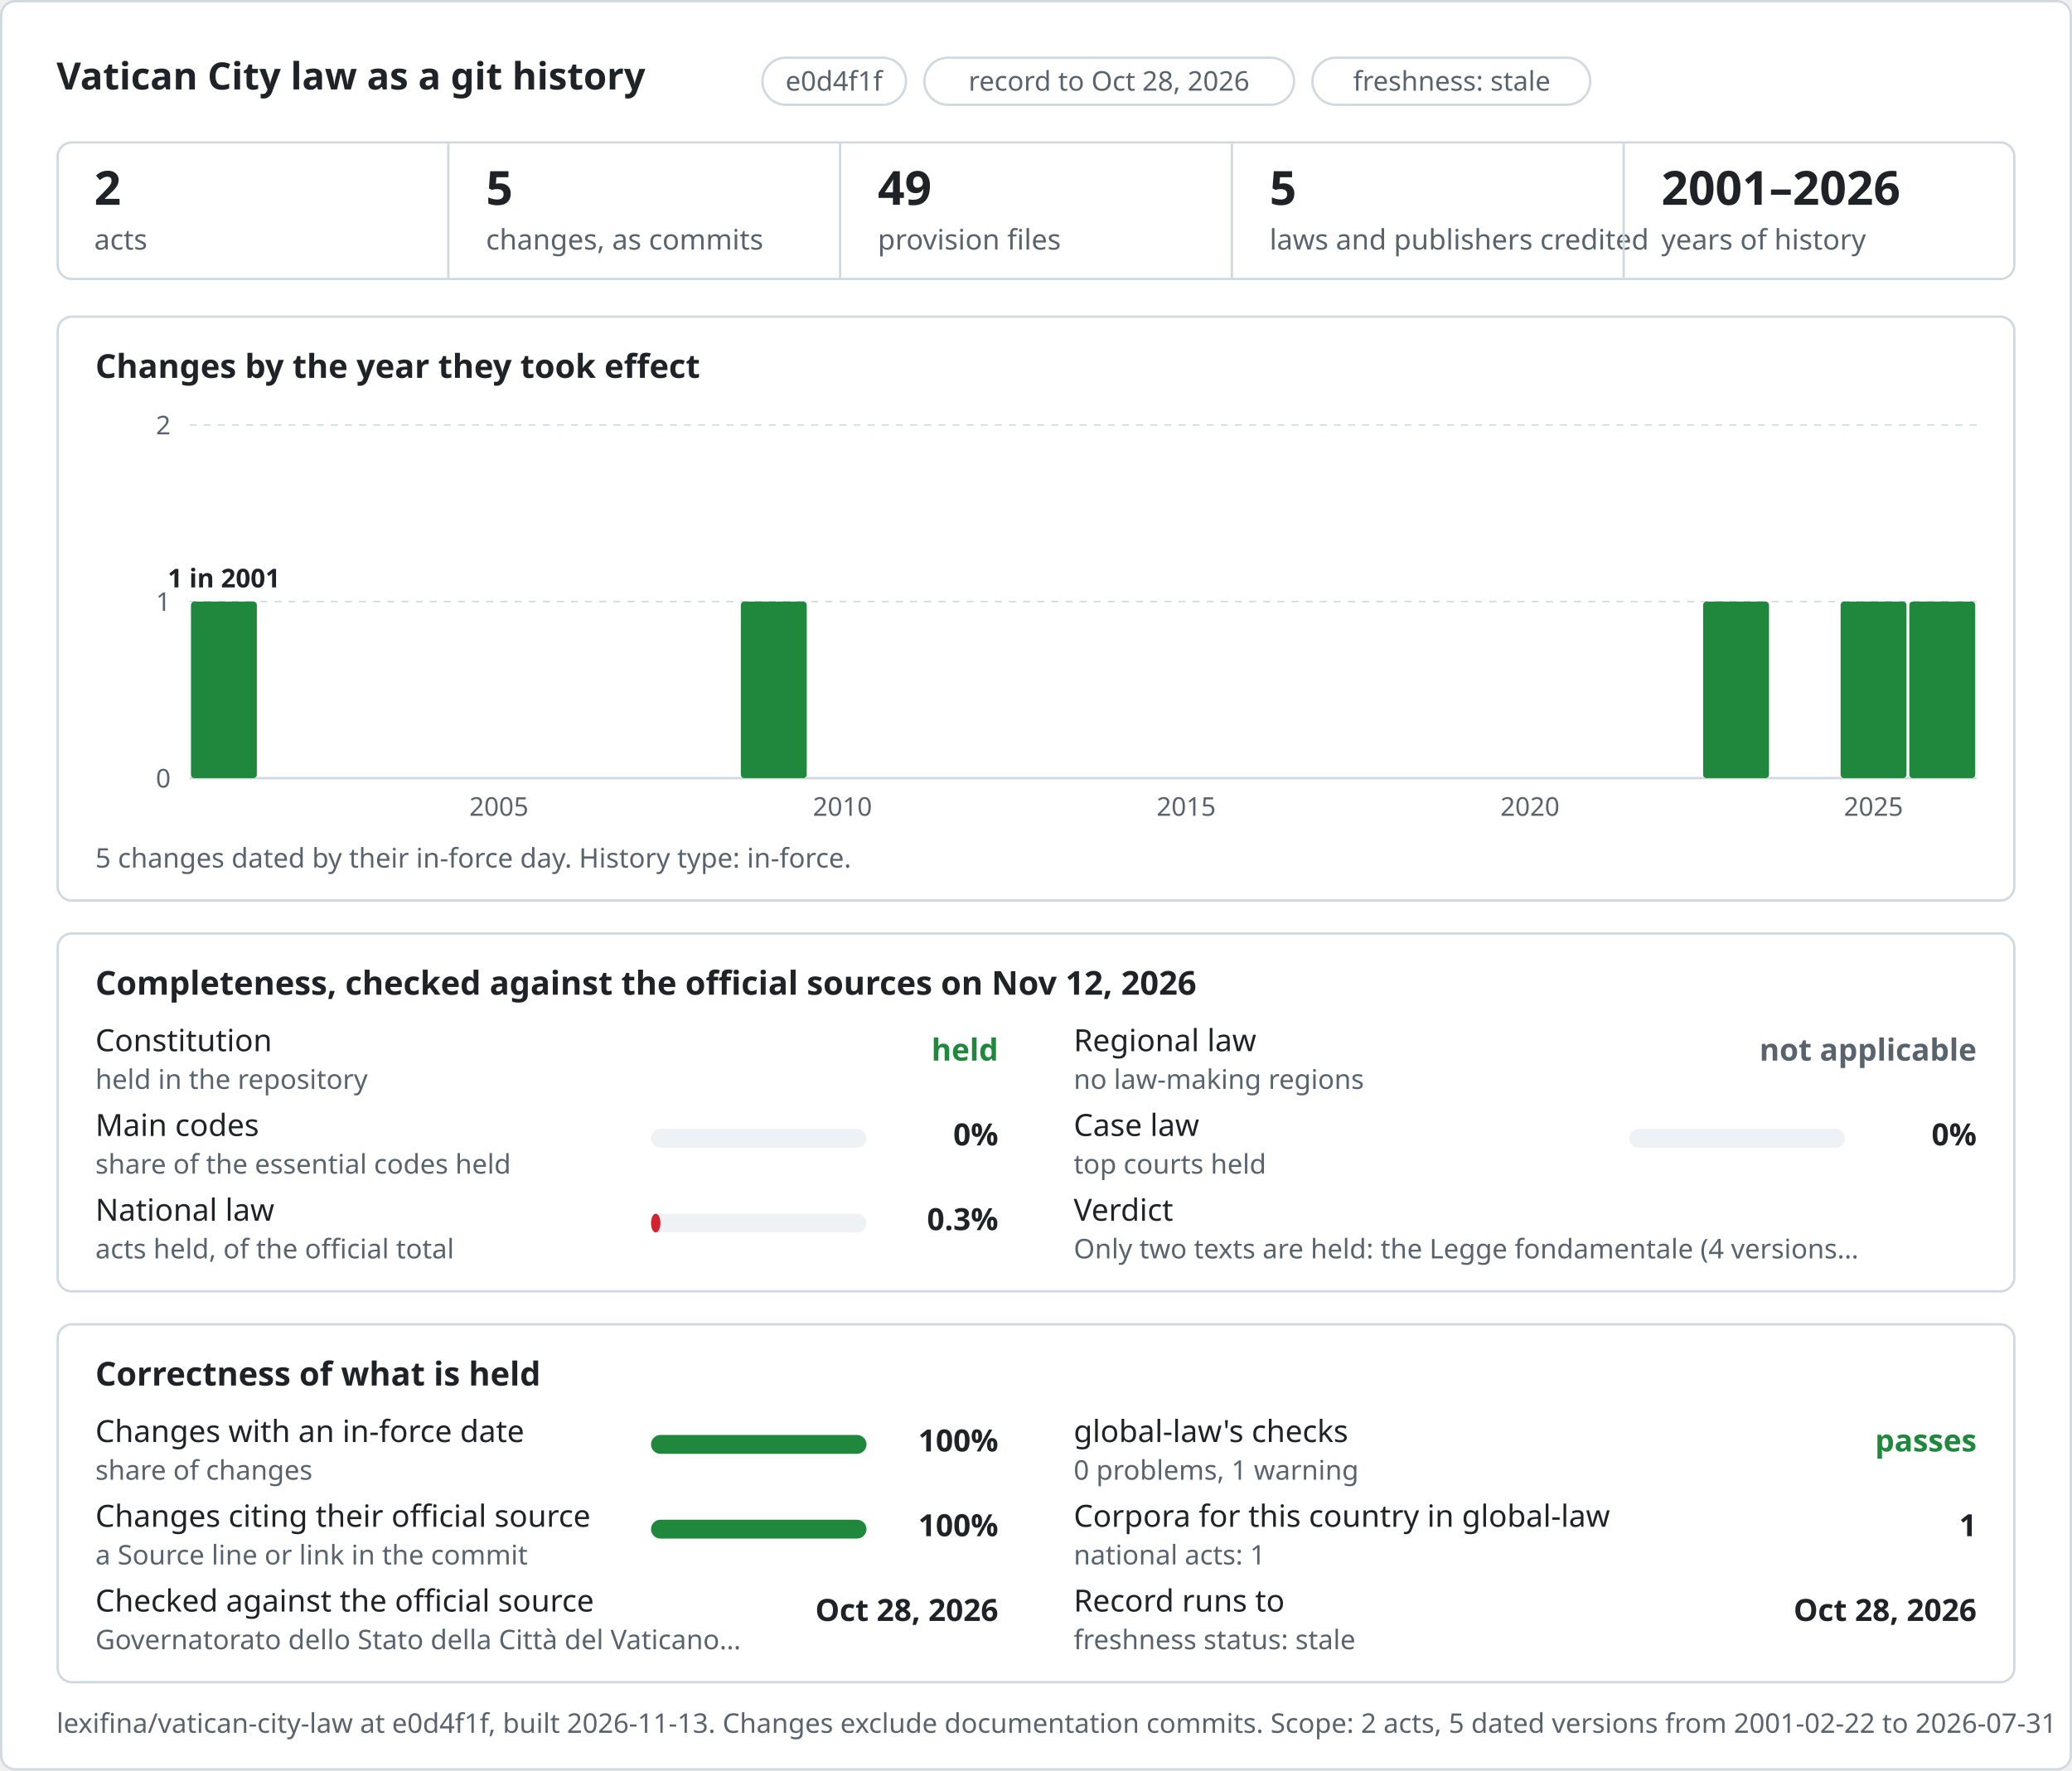
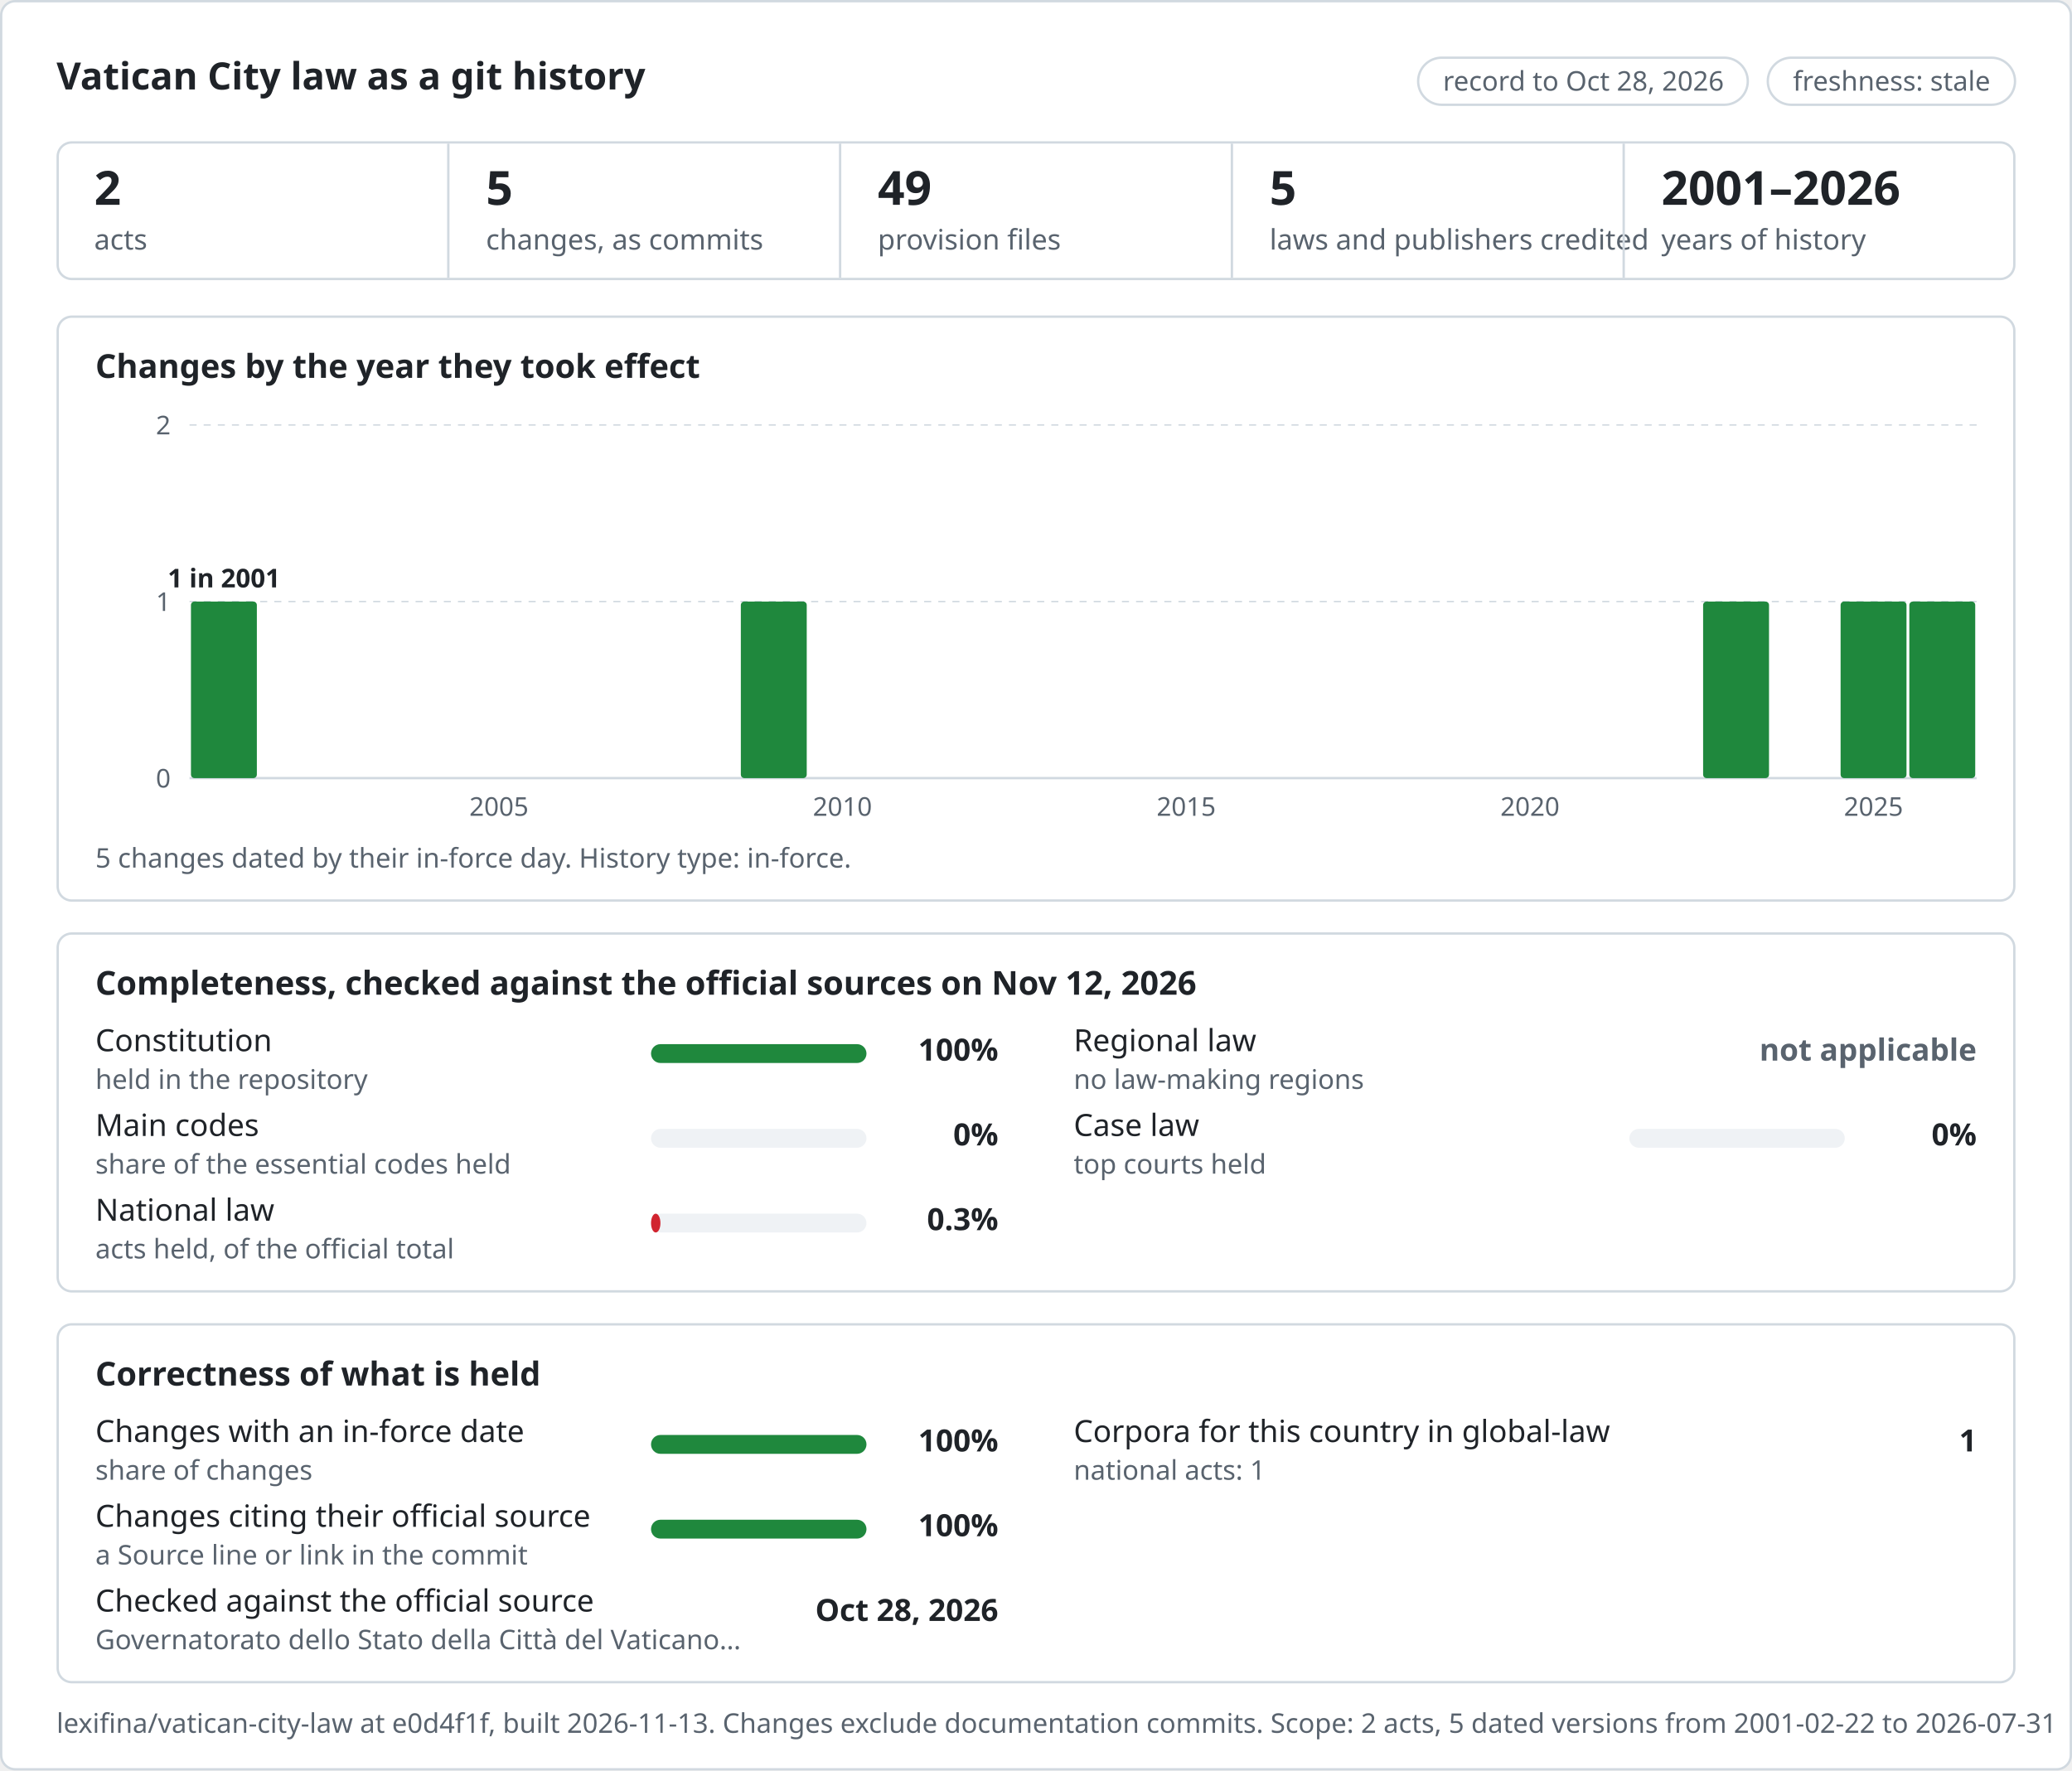
<svg xmlns="http://www.w3.org/2000/svg" width="880" height="752" viewBox="0 0 880 752" font-family="-apple-system,BlinkMacSystemFont,Segoe UI,Noto Sans,Helvetica,Arial,sans-serif">
  <rect x="0.5" y="0.5" width="879" height="751" rx="6" fill="#ffffff" stroke="#d1d9e0" />
  <text x="24" y="38" font-size="16" font-weight="600" fill="#1f2328">Vatican City law as a git history</text>
-   <rect x="323.8" y="24.5" width="61" height="20" rx="10" fill="none" stroke="#d1d9e0" />
-   <text x="354.2" y="38.5" font-size="11.5" font-weight="500" text-anchor="middle" fill="#59636e">e0d4f1f</text>
-   <rect x="392.6" y="24.5" width="157" height="20" rx="10" fill="none" stroke="#d1d9e0" />
-   <text x="471.0" y="38.5" font-size="11.5" font-weight="500" text-anchor="middle" fill="#59636e">record to Oct 28, 2026</text>
-   <rect x="557.4" y="24.5" width="118" height="20" rx="10" fill="none" stroke="#d1d9e0" />
-   <text x="616.6" y="38.5" font-size="11.5" font-weight="500" text-anchor="middle" fill="#59636e">freshness: stale</text>
+   <rect x="602.3" y="24.5" width="140" height="20" rx="10" fill="none" stroke="#d1d9e0" />
+   <text x="672.5" y="38.5" font-size="11.5" font-weight="500" text-anchor="middle" fill="#59636e">record to Oct 28, 2026</text>
+   <rect x="750.8" y="24.5" width="105" height="20" rx="10" fill="none" stroke="#d1d9e0" />
+   <text x="803.4" y="38.5" font-size="11.5" font-weight="500" text-anchor="middle" fill="#59636e">freshness: stale</text>
  <rect x="24.5" y="60.5" width="831" height="58" rx="6" fill="#ffffff" stroke="#d1d9e0" />
  <text x="40.0" y="87" font-size="20" font-weight="600" fill="#1f2328">2</text>
  <text x="40.0" y="106" font-size="12" fill="#59636e">acts</text>
  <line x1="190.4" y1="61" x2="190.4" y2="118" stroke="#d1d9e0" />
  <text x="206.4" y="87" font-size="20" font-weight="600" fill="#1f2328">5</text>
  <text x="206.4" y="106" font-size="12" fill="#59636e">changes, as commits</text>
  <line x1="356.8" y1="61" x2="356.8" y2="118" stroke="#d1d9e0" />
  <text x="372.8" y="87" font-size="20" font-weight="600" fill="#1f2328">49</text>
  <text x="372.8" y="106" font-size="12" fill="#59636e">provision files</text>
  <line x1="523.2" y1="61" x2="523.2" y2="118" stroke="#d1d9e0" />
  <text x="539.2" y="87" font-size="20" font-weight="600" fill="#1f2328">5</text>
-   <text x="539.2" y="106" font-size="12" fill="#59636e">laws and publishers credited</text>
+   <text x="539.2" y="106" font-size="12" fill="#59636e" textLength="142" lengthAdjust="spacingAndGlyphs">laws and publishers credited</text>
  <line x1="689.6" y1="61" x2="689.6" y2="118" stroke="#d1d9e0" />
  <text x="705.6" y="87" font-size="20" font-weight="600" fill="#1f2328">2001–2026</text>
  <text x="705.6" y="106" font-size="12" fill="#59636e">years of history</text>
  <rect x="24.5" y="134.5" width="831" height="248" rx="6" fill="#ffffff" stroke="#d1d9e0" />
  <text x="40.5" y="160.5" font-size="14" font-weight="600" fill="#1f2328">Changes by the year they took effect</text>
  <line x1="80.5" y1="330.5" x2="839.5" y2="330.5" stroke="#d1d9e0" stroke-width="1" />
  <text x="72.5" y="334.5" font-size="11" text-anchor="end" fill="#59636e">0</text>
  <line x1="80.5" y1="255.5" x2="839.5" y2="255.5" stroke="#d1d9e0" stroke-width="0.6" stroke-dasharray="3 3" />
  <text x="72.5" y="259.5" font-size="11" text-anchor="end" fill="#59636e">1</text>
  <line x1="80.5" y1="180.5" x2="839.5" y2="180.5" stroke="#d1d9e0" stroke-width="0.6" stroke-dasharray="3 3" />
  <text x="72.5" y="184.5" font-size="11" text-anchor="end" fill="#59636e">2</text>
  <rect x="81.10" y="255.5" width="27.99" height="75.0" rx="1.5" fill="#1f883d" />
  <text x="95.1" y="249.5" font-size="11" font-weight="600" text-anchor="middle" fill="#1f2328">1 in 2001</text>
  <text x="211.9" y="346.5" font-size="11" text-anchor="middle" fill="#59636e">2005</text>
  <rect x="314.64" y="255.5" width="27.99" height="75.0" rx="1.5" fill="#1f883d" />
  <text x="357.8" y="346.5" font-size="11" text-anchor="middle" fill="#59636e">2010</text>
  <text x="503.8" y="346.5" font-size="11" text-anchor="middle" fill="#59636e">2015</text>
  <text x="649.8" y="346.5" font-size="11" text-anchor="middle" fill="#59636e">2020</text>
  <rect x="723.33" y="255.5" width="27.99" height="75.0" rx="1.5" fill="#1f883d" />
  <rect x="781.72" y="255.5" width="27.99" height="75.0" rx="1.5" fill="#1f883d" />
  <text x="795.7" y="346.5" font-size="11" text-anchor="middle" fill="#59636e">2025</text>
  <rect x="810.91" y="255.5" width="27.99" height="75.0" rx="1.5" fill="#1f883d" />
  <text x="40.5" y="368.5" font-size="11.5" fill="#59636e">5 changes dated by their in-force day. History type: in-force.</text>
  <rect x="24.5" y="396.5" width="831" height="152" rx="6" fill="#ffffff" stroke="#d1d9e0" />
  <text x="40.5" y="422.5" font-size="14" font-weight="600" fill="#1f2328">Completeness, checked against the official sources on Nov 12, 2026</text>
  <text x="40.5" y="446.5" font-size="13" fill="#1f2328">Constitution</text>
  <text x="40.5" y="462.5" font-size="11.5" fill="#59636e">held in the repository</text>
-   <text x="424.0" y="450.5" font-size="13" font-weight="600" text-anchor="end" fill="#1f883d">held</text>
+   <g>
+     <rect x="276.5" y="443.5" width="91.5" height="8" rx="4" fill="#eff2f5" />
+     <rect x="276.5" y="443.5" width="91.5" height="8" rx="4" fill="#1f883d" />
+   </g>
+   <text x="424.0" y="450.5" font-size="13" font-weight="600" text-anchor="end" fill="#1f2328">100%</text>
  <text x="40.5" y="482.5" font-size="13" fill="#1f2328">Main codes</text>
  <text x="40.5" y="498.5" font-size="11.5" fill="#59636e">share of the essential codes held</text>
  <g>
    <rect x="276.5" y="479.5" width="91.5" height="8" rx="4" fill="#eff2f5" />
  </g>
  <text x="424.0" y="486.5" font-size="13" font-weight="600" text-anchor="end" fill="#1f2328">0%</text>
  <text x="40.5" y="518.5" font-size="13" fill="#1f2328">National law</text>
  <text x="40.5" y="534.5" font-size="11.5" fill="#59636e">acts held, of the official total</text>
  <g>
    <rect x="276.5" y="515.5" width="91.5" height="8" rx="4" fill="#eff2f5" />
    <rect x="276.5" y="515.5" width="4.0" height="8" rx="4" fill="#d1242f" />
  </g>
  <text x="424.0" y="522.5" font-size="13" font-weight="600" text-anchor="end" fill="#1f2328">0.3%</text>
  <text x="456.0" y="446.5" font-size="13" fill="#1f2328">Regional law</text>
  <text x="456.0" y="462.5" font-size="11.5" fill="#59636e">no law-making regions</text>
  <text x="839.5" y="450.5" font-size="13" font-weight="600" text-anchor="end" fill="#59636e">not applicable</text>
  <text x="456.0" y="482.5" font-size="13" fill="#1f2328">Case law</text>
  <text x="456.0" y="498.5" font-size="11.5" fill="#59636e">top courts held</text>
  <g>
    <rect x="692.0" y="479.5" width="91.5" height="8" rx="4" fill="#eff2f5" />
  </g>
  <text x="839.5" y="486.5" font-size="13" font-weight="600" text-anchor="end" fill="#1f2328">0%</text>
-   <text x="456.0" y="518.5" font-size="13" fill="#1f2328">Verdict</text>
-   <text x="456.0" y="534.5" font-size="11.5" fill="#59636e">Only two texts are held: the Legge fondamentale (4 versions…</text>
-   <text x="839.5" y="522.5" font-size="13" font-weight="600" text-anchor="end" fill="#59636e" />
  <rect x="24.5" y="562.5" width="831" height="152" rx="6" fill="#ffffff" stroke="#d1d9e0" />
  <text x="40.5" y="588.5" font-size="14" font-weight="600" fill="#1f2328">Correctness of what is held</text>
  <text x="40.5" y="612.5" font-size="13" fill="#1f2328">Changes with an in-force date</text>
  <text x="40.5" y="628.5" font-size="11.5" fill="#59636e">share of changes</text>
  <g>
    <rect x="276.5" y="609.5" width="91.5" height="8" rx="4" fill="#eff2f5" />
    <rect x="276.5" y="609.5" width="91.5" height="8" rx="4" fill="#1f883d" />
  </g>
  <text x="424.0" y="616.5" font-size="13" font-weight="600" text-anchor="end" fill="#1f2328">100%</text>
  <text x="40.5" y="648.5" font-size="13" fill="#1f2328">Changes citing their official source</text>
  <text x="40.5" y="664.5" font-size="11.5" fill="#59636e">a Source line or link in the commit</text>
  <g>
    <rect x="276.5" y="645.5" width="91.5" height="8" rx="4" fill="#eff2f5" />
    <rect x="276.5" y="645.5" width="91.5" height="8" rx="4" fill="#1f883d" />
  </g>
  <text x="424.0" y="652.5" font-size="13" font-weight="600" text-anchor="end" fill="#1f2328">100%</text>
  <text x="40.5" y="684.5" font-size="13" fill="#1f2328">Checked against the official source</text>
  <text x="40.5" y="700.5" font-size="11.5" fill="#59636e">Governatorato dello Stato della Città del Vaticano…</text>
  <text x="424.0" y="688.5" font-size="13" font-weight="600" text-anchor="end" fill="#1f2328">Oct 28, 2026</text>
-   <text x="456.0" y="612.5" font-size="13" fill="#1f2328">global-law's checks</text>
-   <text x="456.0" y="628.5" font-size="11.5" fill="#59636e">0 problems, 1 warning</text>
-   <text x="839.5" y="616.5" font-size="13" font-weight="600" text-anchor="end" fill="#1f883d">passes</text>
-   <text x="456.0" y="648.5" font-size="13" fill="#1f2328">Corpora for this country in global-law</text>
-   <text x="456.0" y="664.5" font-size="11.5" fill="#59636e">national acts: 1</text>
-   <text x="839.5" y="652.5" font-size="13" font-weight="600" text-anchor="end" fill="#1f2328">1</text>
-   <text x="456.0" y="684.5" font-size="13" fill="#1f2328">Record runs to</text>
-   <text x="456.0" y="700.5" font-size="11.5" fill="#59636e">freshness status: stale</text>
-   <text x="839.5" y="688.5" font-size="13" font-weight="600" text-anchor="end" fill="#1f2328">Oct 28, 2026</text>
+   <text x="456.0" y="612.5" font-size="13" fill="#1f2328">Corpora for this country in global-law</text>
+   <text x="456.0" y="628.5" font-size="11.5" fill="#59636e">national acts: 1</text>
+   <text x="839.5" y="616.5" font-size="13" font-weight="600" text-anchor="end" fill="#1f2328">1</text>
  <text x="24" y="736" font-size="11.5" fill="#59636e">lexifina/vatican-city-law at e0d4f1f, built 2026-11-13. Changes exclude documentation commits. Scope: 2 acts, 5 dated versions from 2001-02-22 to 2026-07-31</text>
</svg>
